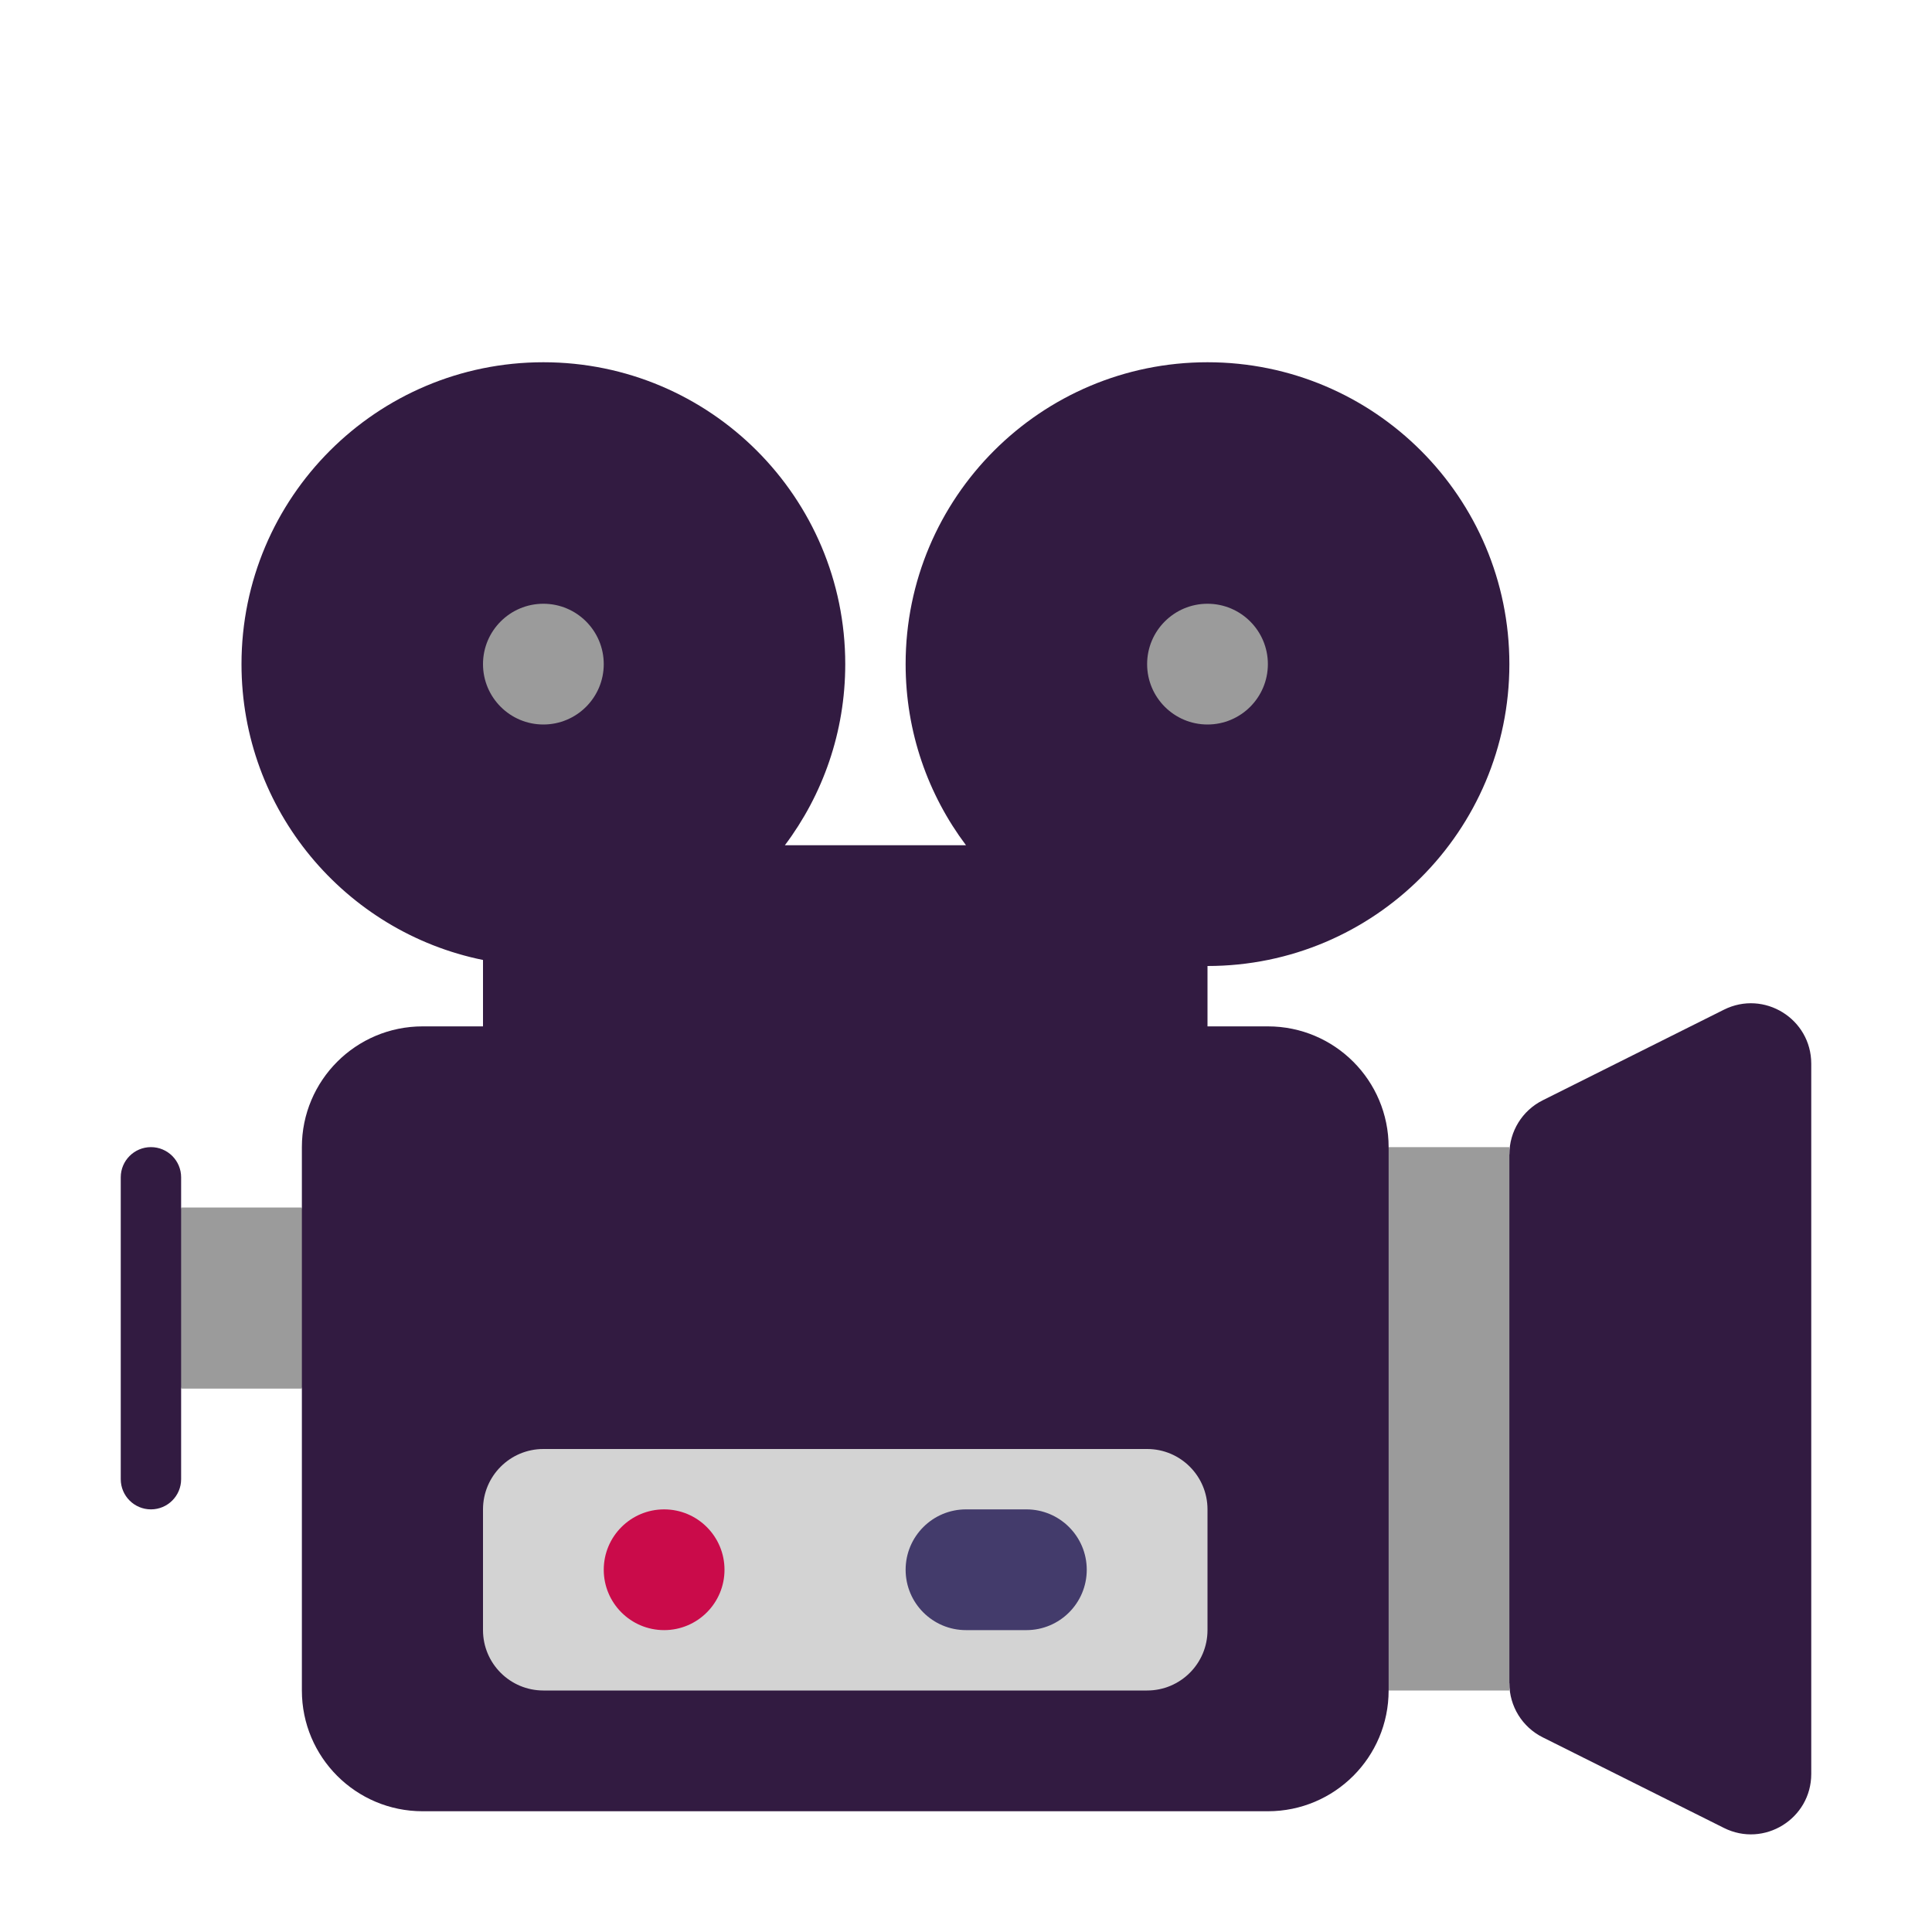
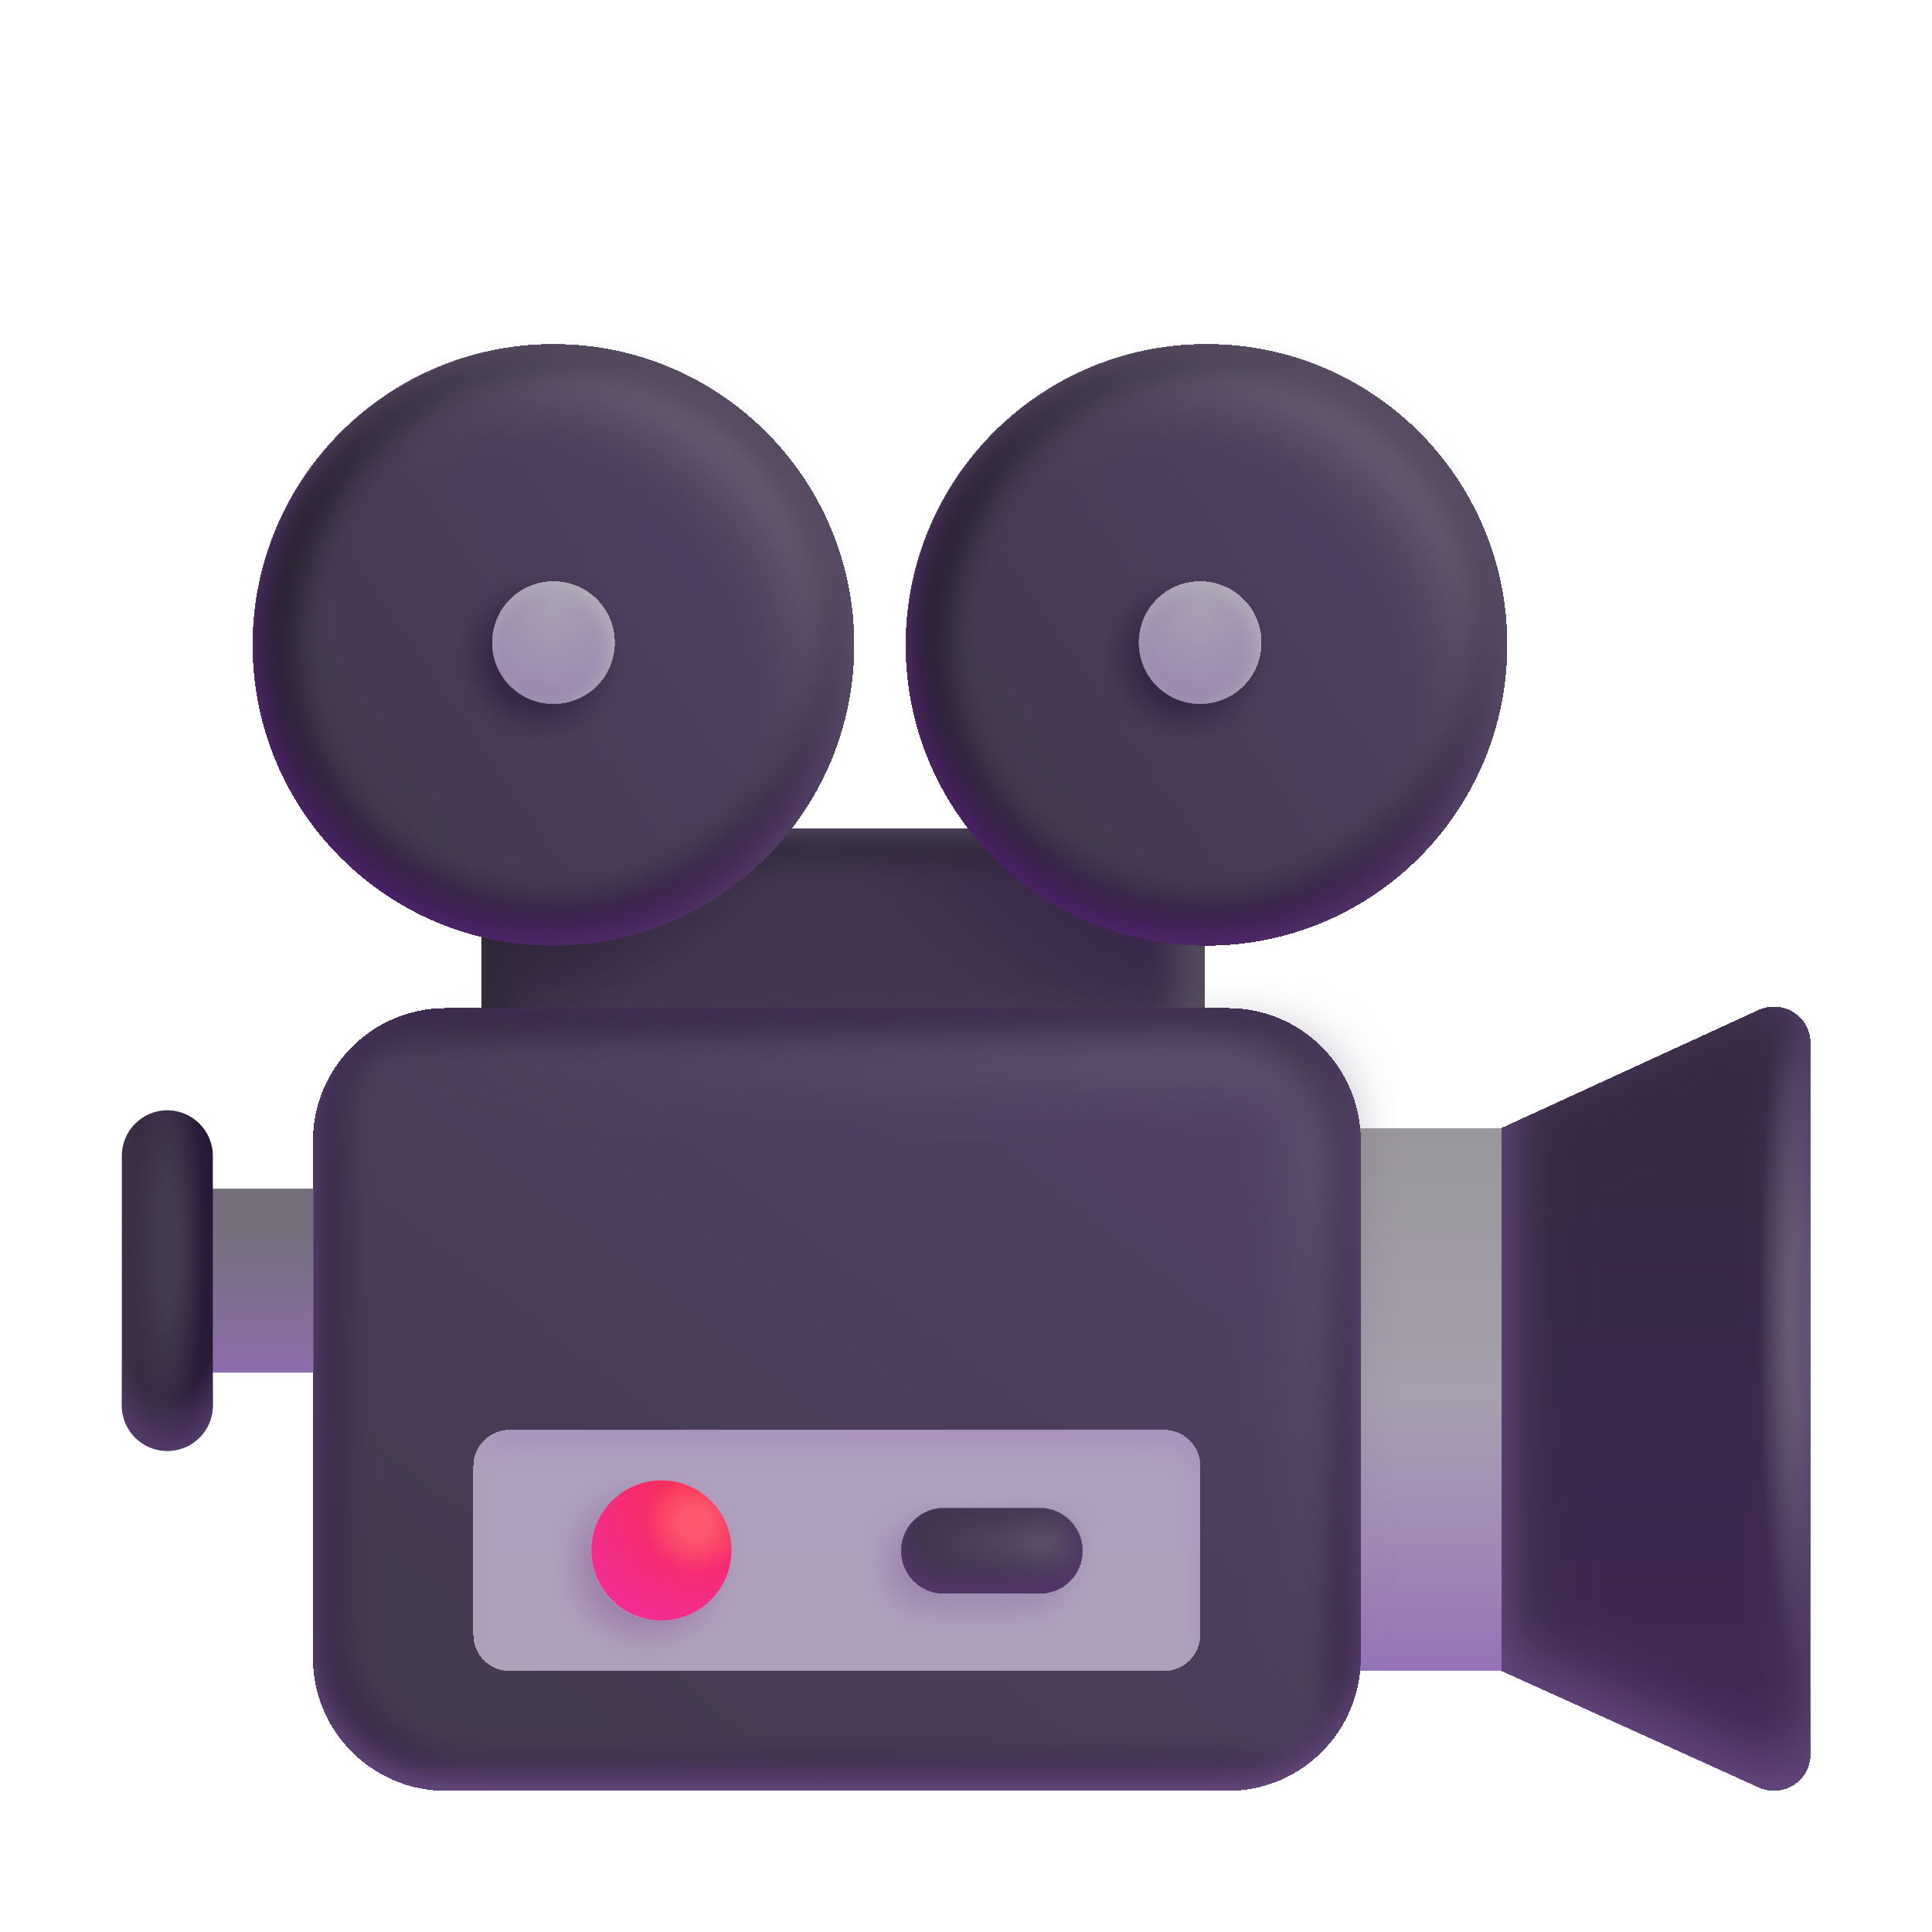
<svg xmlns="http://www.w3.org/2000/svg" width="32" height="32" viewBox="0 0 32 32" fill="none">
-   <path d="M13 14C13.628 13.164 14 12.126 14 11C14 8.239 11.761 6 9 6C6.239 6 4 8.239 4 11C4 13.419 5.718 15.437 8 15.9V17H7C5.895 17 5 17.895 5 19V20L4.5 21.5L5 23V28C5 29.105 5.895 30 7 30H21C22.105 30 23 29.105 23 28L24 23.5L23 19C23 17.895 22.105 17 21 17H20V16C22.761 16 25 13.761 25 11C25 8.239 22.761 6 20 6C17.239 6 15 8.239 15 11C15 12.126 15.372 13.164 16 14H13ZM2 19.5C2 19.224 2.224 19 2.5 19C2.776 19 3 19.224 3 19.5V20L3.5 21.5L3 23V24.5C3 24.776 2.776 25 2.5 25C2.224 25 2 24.776 2 24.5V19.5ZM25.553 18.224C25.214 18.393 25 18.739 25 19.118L24 23.5L25 27.882C25 28.261 25.214 28.607 25.553 28.776L28.553 30.276C29.218 30.609 30 30.125 30 29.382V17.618C30 16.875 29.218 16.391 28.553 16.724L25.553 18.224Z" fill="#321B41" />
-   <path d="M8 25C8 24.448 8.448 24 9 24H19C19.552 24 20 24.448 20 25V27C20 27.552 19.552 28 19 28H9C8.448 28 8 27.552 8 27V25Z" fill="#D3D3D3" />
-   <path d="M12 26C12 26.552 11.552 27 11 27C10.448 27 10 26.552 10 26C10 25.448 10.448 25 11 25C11.552 25 12 25.448 12 26Z" fill="#CA0B4A" />
-   <path d="M15 26C15 25.448 15.448 25 16 25H17C17.552 25 18 25.448 18 26C18 26.552 17.552 27 17 27H16C15.448 27 15 26.552 15 26Z" fill="#433B6B" />
-   <path d="M10 11C10 11.552 9.552 12 9 12C8.448 12 8 11.552 8 11C8 10.448 8.448 10 9 10C9.552 10 10 10.448 10 11ZM25 19H23V28H25V19ZM5 20H3V23H5V20ZM20 12C20.552 12 21 11.552 21 11C21 10.448 20.552 10 20 10C19.448 10 19 10.448 19 11C19 11.552 19.448 12 20 12Z" fill="#9B9B9B" />
+   <g filter="url(#filter0_ii_18_20039)">
+     <rect x="7.986" y="13.734" width="11.969" height="5.75" fill="#41364E" />
+     <rect x="7.986" y="13.734" width="11.969" height="5.75" fill="url(#paint0_radial_18_20039)" />
+     <rect x="7.986" y="13.734" width="11.969" height="5.75" fill="url(#paint1_radial_18_20039)" />
+   </g>
+   <rect x="21.611" y="18.688" width="3.266" height="8.984" fill="url(#paint2_linear_18_20039)" />
+   <rect x="21.611" y="18.688" width="3.266" height="8.984" fill="url(#paint3_linear_18_20039)" />
+   <g filter="url(#filter1_iii_18_20039)">
+     <path d="M5.189 18.903C5.189 17.688 6.174 16.703 7.389 16.703H20.333C21.548 16.703 22.533 17.688 22.533 18.903V27.456C22.533 28.671 21.548 29.656 20.333 29.656H7.389C6.174 29.656 5.189 28.671 5.189 27.456V18.903Z" fill="url(#paint4_linear_18_20039)" />
+   </g>
+   <g filter="url(#filter2_ii_18_20039)">
+     <path d="M7.846 24.288C7.846 23.956 8.114 23.688 8.446 23.688H19.277C19.608 23.688 19.877 23.956 19.877 24.288V27.072C19.877 27.403 19.608 27.672 19.277 27.672H8.446C8.114 27.672 7.846 27.403 7.846 27.072V24.288Z" fill="url(#paint5_linear_18_20039)" />
+   </g>
+   <g filter="url(#filter3_d_18_20039)">
+     <path d="M12.115 25.68C12.115 26.32 11.596 26.84 10.955 26.84C10.314 26.84 9.795 26.32 9.795 25.68C9.795 25.039 10.314 24.52 10.955 24.52C11.596 24.52 12.115 25.039 12.115 25.68Z" fill="url(#paint6_radial_18_20039)" />
+     <path d="M12.115 25.68C12.115 26.32 11.596 26.84 10.955 26.84C10.314 26.84 9.795 26.32 9.795 25.68C9.795 25.039 10.314 24.52 10.955 24.52C11.596 24.52 12.115 25.039 12.115 25.68Z" fill="url(#paint7_radial_18_20039)" />
+   </g>
+   <g filter="url(#filter4_di_18_20039)">
+     <path d="M14.928 25.684C14.928 25.293 15.244 24.977 15.635 24.977H17.221C17.611 24.977 17.928 25.293 17.928 25.684C17.928 26.074 17.611 26.391 17.221 26.391H15.635C15.244 26.391 14.928 26.074 14.928 25.684Z" fill="url(#paint8_linear_18_20039)" />
+   </g>
+   <g filter="url(#filter5_ii_18_20039)">
+     <path d="M29.982 17.279C29.982 16.842 29.53 16.552 29.132 16.734L24.877 18.688V27.672L29.135 29.601C29.532 29.78 29.982 29.49 29.982 29.054V17.279Z" fill="url(#paint9_linear_18_20039)" />
+     <path d="M29.982 17.279C29.982 16.842 29.53 16.552 29.132 16.734L24.877 18.688V27.672L29.135 29.601C29.532 29.78 29.982 29.49 29.982 29.054V17.279Z" fill="url(#paint10_linear_18_20039)" />
+     <path d="M29.982 17.279C29.982 16.842 29.53 16.552 29.132 16.734L24.877 18.688V27.672L29.135 29.601C29.532 29.78 29.982 29.49 29.982 29.054V17.279Z" fill="url(#paint11_radial_18_20039)" />
+   </g>
+   <rect x="2.393" y="19.688" width="2.797" height="3.047" fill="url(#paint12_linear_18_20039)" />
+   <g filter="url(#filter6_iii_18_20039)">
+     <path d="M14.143 10.68C14.143 13.429 11.915 15.657 9.166 15.657C6.418 15.657 4.189 13.429 4.189 10.68C4.189 7.932 6.418 5.704 9.166 5.704C11.915 5.704 14.143 7.932 14.143 10.68Z" fill="#231C2A" />
+   </g>
+   <g filter="url(#filter7_f_18_20039)">
+     <path d="M13.439 10.645C13.439 13.005 11.526 14.918 9.166 14.918C6.806 14.918 4.893 13.005 4.893 10.645C4.893 8.285 6.806 6.372 9.166 6.372C11.526 6.372 13.439 8.285 13.439 10.645Z" fill="url(#paint13_linear_18_20039)" />
+   </g>
+   <g filter="url(#filter8_f_18_20039)">
+     <path d="M13.689 10.52C13.689 12.949 11.72 14.918 9.291 14.918C6.862 14.918 4.893 12.949 4.893 10.52C4.893 8.091 6.862 6.122 9.291 6.122C11.72 6.122 13.689 8.091 13.689 10.52Z" fill="url(#paint14_radial_18_20039)" />
+   </g>
+   <g filter="url(#filter9_iii_18_20039)">
+     <path d="M24.959 10.68C24.959 13.429 22.731 15.657 19.982 15.657C17.234 15.657 15.006 13.429 15.006 10.68C15.006 7.932 17.234 5.704 19.982 5.704C22.731 5.704 24.959 7.932 24.959 10.68Z" fill="#231C2A" />
+   </g>
+   <g filter="url(#filter10_f_18_20039)">
+     <path d="M24.256 10.645C24.256 13.005 22.342 14.918 19.982 14.918C17.622 14.918 15.709 13.005 15.709 10.645C15.709 8.285 17.622 6.372 19.982 6.372C22.342 6.372 24.256 8.285 24.256 10.645Z" fill="url(#paint15_linear_18_20039)" />
+   </g>
+   <g filter="url(#filter11_f_18_20039)">
+     <path d="M24.506 10.52C24.506 12.949 22.537 14.918 20.108 14.918C17.678 14.918 15.709 12.949 15.709 10.52C15.709 8.091 17.678 6.122 20.108 6.122C22.537 6.122 24.506 8.091 24.506 10.52Z" fill="url(#paint16_radial_18_20039)" />
+   </g>
+   <g filter="url(#filter12_di_18_20039)">
+     <path d="M10.178 10.645C10.178 11.204 9.725 11.657 9.166 11.657C8.607 11.657 8.154 11.204 8.154 10.645C8.154 10.086 8.607 9.633 9.166 9.633C9.725 9.633 10.178 10.086 10.178 10.645Z" fill="url(#paint17_radial_18_20039)" />
+   </g>
+   <g filter="url(#filter13_di_18_20039)">
+     <path d="M20.889 10.645C20.889 11.204 20.436 11.657 19.877 11.657C19.318 11.657 18.865 11.204 18.865 10.645C18.865 10.086 19.318 9.633 19.877 9.633C20.436 9.633 20.889 10.086 20.889 10.645Z" fill="url(#paint18_radial_18_20039)" />
+   </g>
+   <path d="M2.018 19.145C2.018 18.728 2.355 18.391 2.771 18.391C3.188 18.391 3.525 18.728 3.525 19.145V23.277C3.525 23.694 3.188 24.031 2.771 24.031C2.355 24.031 2.018 23.694 2.018 23.277V19.145Z" fill="url(#paint19_linear_18_20039)" />
+   <path d="M2.018 19.145C2.018 18.728 2.355 18.391 2.771 18.391C3.188 18.391 3.525 18.728 3.525 19.145V23.277C3.525 23.694 3.188 24.031 2.771 24.031C2.355 24.031 2.018 23.694 2.018 23.277V19.145Z" fill="url(#paint20_radial_18_20039)" />
+   <path d="M2.018 19.145C2.018 18.728 2.355 18.391 2.771 18.391C3.188 18.391 3.525 18.728 3.525 19.145V23.277C3.525 23.694 3.188 24.031 2.771 24.031C2.355 24.031 2.018 23.694 2.018 23.277V19.145Z" fill="url(#paint21_radial_18_20039)" />
+   <g filter="url(#filter14_f_18_20039)">
+     <rect x="15.338" y="25.305" width="2.336" height="0.484" rx="0.242" fill="url(#paint22_linear_18_20039)" />
+     <rect x="15.338" y="25.305" width="2.336" height="0.484" rx="0.242" fill="url(#paint23_radial_18_20039)" />
+   </g>
+   <g filter="url(#filter15_f_18_20039)">
+     <rect x="6.205" y="17.531" width="15.656" height="11" rx="1" stroke="url(#paint24_linear_18_20039)" stroke-width="0.5" />
+   </g>
+   <defs>
+     <filter id="filter0_ii_18_20039" x="7.486" y="13.734" width="12.969" height="6.25" filterUnits="userSpaceOnUse" color-interpolation-filters="sRGB">
+       <feFlood flood-opacity="0" result="BackgroundImageFix" />
+       <feBlend mode="normal" in="SourceGraphic" in2="BackgroundImageFix" result="shape" />
+       <feColorMatrix in="SourceAlpha" type="matrix" values="0 0 0 0 0 0 0 0 0 0 0 0 0 0 0 0 0 0 127 0" result="hardAlpha" />
+       <feOffset dx="0.5" dy="0.5" />
+       <feGaussianBlur stdDeviation="0.25" />
+       <feComposite in2="hardAlpha" operator="arithmetic" k2="-1" k3="1" />
+       <feColorMatrix type="matrix" values="0 0 0 0 0.188 0 0 0 0 0.157 0 0 0 0 0.224 0 0 0 1 0" />
+       <feBlend mode="normal" in2="shape" result="effect1_innerShadow_18_20039" />
+       <feColorMatrix in="SourceAlpha" type="matrix" values="0 0 0 0 0 0 0 0 0 0 0 0 0 0 0 0 0 0 127 0" result="hardAlpha" />
+       <feOffset dx="-0.5" />
+       <feGaussianBlur stdDeviation="0.25" />
+       <feComposite in2="hardAlpha" operator="arithmetic" k2="-1" k3="1" />
+       <feColorMatrix type="matrix" values="0 0 0 0 0.322 0 0 0 0 0.29 0 0 0 0 0.357 0 0 0 1 0" />
+       <feBlend mode="normal" in2="effect1_innerShadow_18_20039" result="effect2_innerShadow_18_20039" />
+     </filter>
+     <filter id="filter1_iii_18_20039" x="4.689" y="16.203" width="18.344" height="13.953" filterUnits="userSpaceOnUse" color-interpolation-filters="sRGB">
+       <feFlood flood-opacity="0" result="BackgroundImageFix" />
+       <feBlend mode="normal" in="SourceGraphic" in2="BackgroundImageFix" result="shape" />
+       <feColorMatrix in="SourceAlpha" type="matrix" values="0 0 0 0 0 0 0 0 0 0 0 0 0 0 0 0 0 0 127 0" result="hardAlpha" />
+       <feOffset dx="-0.5" dy="0.5" />
+       <feGaussianBlur stdDeviation="0.25" />
+       <feComposite in2="hardAlpha" operator="arithmetic" k2="-1" k3="1" />
+       <feColorMatrix type="matrix" values="0 0 0 0 0.216 0 0 0 0 0.153 0 0 0 0 0.271 0 0 0 1 0" />
+       <feBlend mode="normal" in2="shape" result="effect1_innerShadow_18_20039" />
+       <feColorMatrix in="SourceAlpha" type="matrix" values="0 0 0 0 0 0 0 0 0 0 0 0 0 0 0 0 0 0 127 0" result="hardAlpha" />
+       <feOffset dx="0.5" dy="-0.5" />
+       <feGaussianBlur stdDeviation="0.25" />
+       <feComposite in2="hardAlpha" operator="arithmetic" k2="-1" k3="1" />
+       <feColorMatrix type="matrix" values="0 0 0 0 0.216 0 0 0 0 0.153 0 0 0 0 0.271 0 0 0 1 0" />
+       <feBlend mode="normal" in2="effect1_innerShadow_18_20039" result="effect2_innerShadow_18_20039" />
+       <feColorMatrix in="SourceAlpha" type="matrix" values="0 0 0 0 0 0 0 0 0 0 0 0 0 0 0 0 0 0 127 0" result="hardAlpha" />
+       <feOffset dy="-0.25" />
+       <feGaussianBlur stdDeviation="0.25" />
+       <feComposite in2="hardAlpha" operator="arithmetic" k2="-1" k3="1" />
+       <feColorMatrix type="matrix" values="0 0 0 0 0.4 0 0 0 0 0.286 0 0 0 0 0.502 0 0 0 1 0" />
+       <feBlend mode="normal" in2="effect2_innerShadow_18_20039" result="effect3_innerShadow_18_20039" />
+     </filter>
+     <filter id="filter2_ii_18_20039" x="7.846" y="23.488" width="12.231" height="4.384" filterUnits="userSpaceOnUse" color-interpolation-filters="sRGB">
+       <feFlood flood-opacity="0" result="BackgroundImageFix" />
+       <feBlend mode="normal" in="SourceGraphic" in2="BackgroundImageFix" result="shape" />
+       <feColorMatrix in="SourceAlpha" type="matrix" values="0 0 0 0 0 0 0 0 0 0 0 0 0 0 0 0 0 0 127 0" result="hardAlpha" />
+       <feOffset dy="0.2" />
+       <feGaussianBlur stdDeviation="0.2" />
+       <feComposite in2="hardAlpha" operator="arithmetic" k2="-1" k3="1" />
+       <feColorMatrix type="matrix" values="0 0 0 0 0.655 0 0 0 0 0.565 0 0 0 0 0.745 0 0 0 1 0" />
+       <feBlend mode="normal" in2="shape" result="effect1_innerShadow_18_20039" />
+       <feColorMatrix in="SourceAlpha" type="matrix" values="0 0 0 0 0 0 0 0 0 0 0 0 0 0 0 0 0 0 127 0" result="hardAlpha" />
+       <feOffset dx="0.2" dy="-0.2" />
+       <feGaussianBlur stdDeviation="0.2" />
+       <feComposite in2="hardAlpha" operator="arithmetic" k2="-1" k3="1" />
+       <feColorMatrix type="matrix" values="0 0 0 0 0.682 0 0 0 0 0.631 0 0 0 0 0.718 0 0 0 1 0" />
+       <feBlend mode="normal" in2="effect1_innerShadow_18_20039" result="effect2_innerShadow_18_20039" />
+     </filter>
+     <filter id="filter3_d_18_20039" x="9.045" y="24.27" width="3.32" height="3.32" filterUnits="userSpaceOnUse" color-interpolation-filters="sRGB">
+       <feFlood flood-opacity="0" result="BackgroundImageFix" />
+       <feColorMatrix in="SourceAlpha" type="matrix" values="0 0 0 0 0 0 0 0 0 0 0 0 0 0 0 0 0 0 127 0" result="hardAlpha" />
+       <feOffset dx="-0.25" dy="0.25" />
+       <feGaussianBlur stdDeviation="0.25" />
+       <feComposite in2="hardAlpha" operator="out" />
+       <feColorMatrix type="matrix" values="0 0 0 0 0.62 0 0 0 0 0.506 0 0 0 0 0.663 0 0 0 1 0" />
+       <feBlend mode="normal" in2="BackgroundImageFix" result="effect1_dropShadow_18_20039" />
+       <feBlend mode="normal" in="SourceGraphic" in2="effect1_dropShadow_18_20039" result="shape" />
+     </filter>
+     <filter id="filter4_di_18_20039" x="14.178" y="24.727" width="4" height="2.414" filterUnits="userSpaceOnUse" color-interpolation-filters="sRGB">
+       <feFlood flood-opacity="0" result="BackgroundImageFix" />
+       <feColorMatrix in="SourceAlpha" type="matrix" values="0 0 0 0 0 0 0 0 0 0 0 0 0 0 0 0 0 0 127 0" result="hardAlpha" />
+       <feOffset dx="-0.25" dy="0.25" />
+       <feGaussianBlur stdDeviation="0.25" />
+       <feComposite in2="hardAlpha" operator="out" />
+       <feColorMatrix type="matrix" values="0 0 0 0 0.608 0 0 0 0 0.529 0 0 0 0 0.682 0 0 0 1 0" />
+       <feBlend mode="normal" in2="BackgroundImageFix" result="effect1_dropShadow_18_20039" />
+       <feBlend mode="normal" in="SourceGraphic" in2="effect1_dropShadow_18_20039" result="shape" />
+       <feColorMatrix in="SourceAlpha" type="matrix" values="0 0 0 0 0 0 0 0 0 0 0 0 0 0 0 0 0 0 127 0" result="hardAlpha" />
+       <feOffset dy="-0.25" />
+       <feGaussianBlur stdDeviation="0.25" />
+       <feComposite in2="hardAlpha" operator="arithmetic" k2="-1" k3="1" />
+       <feColorMatrix type="matrix" values="0 0 0 0 0.329 0 0 0 0 0.204 0 0 0 0 0.427 0 0 0 1 0" />
+       <feBlend mode="normal" in2="shape" result="effect2_innerShadow_18_20039" />
+     </filter>
+     <filter id="filter5_ii_18_20039" x="24.877" y="16.179" width="5.605" height="13.976" filterUnits="userSpaceOnUse" color-interpolation-filters="sRGB">
+       <feFlood flood-opacity="0" result="BackgroundImageFix" />
+       <feBlend mode="normal" in="SourceGraphic" in2="BackgroundImageFix" result="shape" />
+       <feColorMatrix in="SourceAlpha" type="matrix" values="0 0 0 0 0 0 0 0 0 0 0 0 0 0 0 0 0 0 127 0" result="hardAlpha" />
+       <feOffset dx="0.5" dy="0.5" />
+       <feGaussianBlur stdDeviation="0.5" />
+       <feComposite in2="hardAlpha" operator="arithmetic" k2="-1" k3="1" />
+       <feColorMatrix type="matrix" values="0 0 0 0 0.212 0 0 0 0 0.169 0 0 0 0 0.259 0 0 0 1 0" />
+       <feBlend mode="normal" in2="shape" result="effect1_innerShadow_18_20039" />
+       <feColorMatrix in="SourceAlpha" type="matrix" values="0 0 0 0 0 0 0 0 0 0 0 0 0 0 0 0 0 0 127 0" result="hardAlpha" />
+       <feOffset dy="-0.5" />
+       <feGaussianBlur stdDeviation="0.5" />
+       <feComposite in2="hardAlpha" operator="arithmetic" k2="-1" k3="1" />
+       <feColorMatrix type="matrix" values="0 0 0 0 0.392 0 0 0 0 0.275 0 0 0 0 0.494 0 0 0 1 0" />
+       <feBlend mode="normal" in2="effect1_innerShadow_18_20039" result="effect2_innerShadow_18_20039" />
+     </filter>
+     <filter id="filter6_iii_18_20039" x="3.689" y="4.704" width="10.453" height="11.453" filterUnits="userSpaceOnUse" color-interpolation-filters="sRGB">
+       <feFlood flood-opacity="0" result="BackgroundImageFix" />
+       <feBlend mode="normal" in="SourceGraphic" in2="BackgroundImageFix" result="shape" />
+       <feColorMatrix in="SourceAlpha" type="matrix" values="0 0 0 0 0 0 0 0 0 0 0 0 0 0 0 0 0 0 127 0" result="hardAlpha" />
+       <feOffset dy="-1" />
+       <feGaussianBlur stdDeviation="0.5" />
+       <feComposite in2="hardAlpha" operator="arithmetic" k2="-1" k3="1" />
+       <feColorMatrix type="matrix" values="0 0 0 0 0.231 0 0 0 0 0.129 0 0 0 0 0.31 0 0 0 1 0" />
+       <feBlend mode="normal" in2="shape" result="effect1_innerShadow_18_20039" />
+       <feColorMatrix in="SourceAlpha" type="matrix" values="0 0 0 0 0 0 0 0 0 0 0 0 0 0 0 0 0 0 127 0" result="hardAlpha" />
+       <feOffset dy="-0.2" />
+       <feGaussianBlur stdDeviation="0.25" />
+       <feComposite in2="hardAlpha" operator="arithmetic" k2="-1" k3="1" />
+       <feColorMatrix type="matrix" values="0 0 0 0 0.298 0 0 0 0 0.114 0 0 0 0 0.42 0 0 0 1 0" />
+       <feBlend mode="normal" in2="effect1_innerShadow_18_20039" result="effect2_innerShadow_18_20039" />
+       <feColorMatrix in="SourceAlpha" type="matrix" values="0 0 0 0 0 0 0 0 0 0 0 0 0 0 0 0 0 0 127 0" result="hardAlpha" />
+       <feOffset dx="-0.5" dy="0.5" />
+       <feGaussianBlur stdDeviation="0.5" />
+       <feComposite in2="hardAlpha" operator="arithmetic" k2="-1" k3="1" />
+       <feColorMatrix type="matrix" values="0 0 0 0 0.345 0 0 0 0 0.302 0 0 0 0 0.388 0 0 0 1 0" />
+       <feBlend mode="normal" in2="effect2_innerShadow_18_20039" result="effect3_innerShadow_18_20039" />
+     </filter>
+     <filter id="filter7_f_18_20039" x="4.393" y="5.872" width="9.546" height="9.546" filterUnits="userSpaceOnUse" color-interpolation-filters="sRGB">
+       <feFlood flood-opacity="0" result="BackgroundImageFix" />
+       <feBlend mode="normal" in="SourceGraphic" in2="BackgroundImageFix" result="shape" />
+       <feGaussianBlur stdDeviation="0.25" result="effect1_foregroundBlur_18_20039" />
+     </filter>
+     <filter id="filter8_f_18_20039" x="4.393" y="5.622" width="9.797" height="9.797" filterUnits="userSpaceOnUse" color-interpolation-filters="sRGB">
+       <feFlood flood-opacity="0" result="BackgroundImageFix" />
+       <feBlend mode="normal" in="SourceGraphic" in2="BackgroundImageFix" result="shape" />
+       <feGaussianBlur stdDeviation="0.25" result="effect1_foregroundBlur_18_20039" />
+     </filter>
+     <filter id="filter9_iii_18_20039" x="14.506" y="4.704" width="10.453" height="11.453" filterUnits="userSpaceOnUse" color-interpolation-filters="sRGB">
+       <feFlood flood-opacity="0" result="BackgroundImageFix" />
+       <feBlend mode="normal" in="SourceGraphic" in2="BackgroundImageFix" result="shape" />
+       <feColorMatrix in="SourceAlpha" type="matrix" values="0 0 0 0 0 0 0 0 0 0 0 0 0 0 0 0 0 0 127 0" result="hardAlpha" />
+       <feOffset dy="-1" />
+       <feGaussianBlur stdDeviation="0.5" />
+       <feComposite in2="hardAlpha" operator="arithmetic" k2="-1" k3="1" />
+       <feColorMatrix type="matrix" values="0 0 0 0 0.231 0 0 0 0 0.129 0 0 0 0 0.31 0 0 0 1 0" />
+       <feBlend mode="normal" in2="shape" result="effect1_innerShadow_18_20039" />
+       <feColorMatrix in="SourceAlpha" type="matrix" values="0 0 0 0 0 0 0 0 0 0 0 0 0 0 0 0 0 0 127 0" result="hardAlpha" />
+       <feOffset dy="-0.2" />
+       <feGaussianBlur stdDeviation="0.25" />
+       <feComposite in2="hardAlpha" operator="arithmetic" k2="-1" k3="1" />
+       <feColorMatrix type="matrix" values="0 0 0 0 0.298 0 0 0 0 0.114 0 0 0 0 0.42 0 0 0 1 0" />
+       <feBlend mode="normal" in2="effect1_innerShadow_18_20039" result="effect2_innerShadow_18_20039" />
+       <feColorMatrix in="SourceAlpha" type="matrix" values="0 0 0 0 0 0 0 0 0 0 0 0 0 0 0 0 0 0 127 0" result="hardAlpha" />
+       <feOffset dx="-0.5" dy="0.5" />
+       <feGaussianBlur stdDeviation="0.5" />
+       <feComposite in2="hardAlpha" operator="arithmetic" k2="-1" k3="1" />
+       <feColorMatrix type="matrix" values="0 0 0 0 0.345 0 0 0 0 0.302 0 0 0 0 0.388 0 0 0 1 0" />
+       <feBlend mode="normal" in2="effect2_innerShadow_18_20039" result="effect3_innerShadow_18_20039" />
+     </filter>
+     <filter id="filter10_f_18_20039" x="15.209" y="5.872" width="9.546" height="9.546" filterUnits="userSpaceOnUse" color-interpolation-filters="sRGB">
+       <feFlood flood-opacity="0" result="BackgroundImageFix" />
+       <feBlend mode="normal" in="SourceGraphic" in2="BackgroundImageFix" result="shape" />
+       <feGaussianBlur stdDeviation="0.25" result="effect1_foregroundBlur_18_20039" />
+     </filter>
+     <filter id="filter11_f_18_20039" x="15.209" y="5.622" width="9.797" height="9.797" filterUnits="userSpaceOnUse" color-interpolation-filters="sRGB">
+       <feFlood flood-opacity="0" result="BackgroundImageFix" />
+       <feBlend mode="normal" in="SourceGraphic" in2="BackgroundImageFix" result="shape" />
+       <feGaussianBlur stdDeviation="0.25" result="effect1_foregroundBlur_18_20039" />
+     </filter>
+     <filter id="filter12_di_18_20039" x="7.404" y="9.383" width="3.023" height="3.023" filterUnits="userSpaceOnUse" color-interpolation-filters="sRGB">
+       <feFlood flood-opacity="0" result="BackgroundImageFix" />
+       <feColorMatrix in="SourceAlpha" type="matrix" values="0 0 0 0 0 0 0 0 0 0 0 0 0 0 0 0 0 0 127 0" result="hardAlpha" />
+       <feOffset dx="-0.25" dy="0.25" />
+       <feGaussianBlur stdDeviation="0.25" />
+       <feComposite in2="hardAlpha" operator="out" />
+       <feColorMatrix type="matrix" values="0 0 0 0 0.204 0 0 0 0 0.141 0 0 0 0 0.263 0 0 0 1 0" />
+       <feBlend mode="normal" in2="BackgroundImageFix" result="effect1_dropShadow_18_20039" />
+       <feBlend mode="normal" in="SourceGraphic" in2="effect1_dropShadow_18_20039" result="shape" />
+       <feColorMatrix in="SourceAlpha" type="matrix" values="0 0 0 0 0 0 0 0 0 0 0 0 0 0 0 0 0 0 127 0" result="hardAlpha" />
+       <feOffset dx="-0.1" dy="0.1" />
+       <feGaussianBlur stdDeviation="0.15" />
+       <feComposite in2="hardAlpha" operator="arithmetic" k2="-1" k3="1" />
+       <feColorMatrix type="matrix" values="0 0 0 0 0.702 0 0 0 0 0.682 0 0 0 0 0.725 0 0 0 1 0" />
+       <feBlend mode="normal" in2="shape" result="effect2_innerShadow_18_20039" />
+     </filter>
+     <filter id="filter13_di_18_20039" x="18.115" y="9.383" width="3.023" height="3.023" filterUnits="userSpaceOnUse" color-interpolation-filters="sRGB">
+       <feFlood flood-opacity="0" result="BackgroundImageFix" />
+       <feColorMatrix in="SourceAlpha" type="matrix" values="0 0 0 0 0 0 0 0 0 0 0 0 0 0 0 0 0 0 127 0" result="hardAlpha" />
+       <feOffset dx="-0.25" dy="0.25" />
+       <feGaussianBlur stdDeviation="0.25" />
+       <feComposite in2="hardAlpha" operator="out" />
+       <feColorMatrix type="matrix" values="0 0 0 0 0.204 0 0 0 0 0.141 0 0 0 0 0.263 0 0 0 1 0" />
+       <feBlend mode="normal" in2="BackgroundImageFix" result="effect1_dropShadow_18_20039" />
+       <feBlend mode="normal" in="SourceGraphic" in2="effect1_dropShadow_18_20039" result="shape" />
+       <feColorMatrix in="SourceAlpha" type="matrix" values="0 0 0 0 0 0 0 0 0 0 0 0 0 0 0 0 0 0 127 0" result="hardAlpha" />
+       <feOffset dx="-0.1" dy="0.1" />
+       <feGaussianBlur stdDeviation="0.15" />
+       <feComposite in2="hardAlpha" operator="arithmetic" k2="-1" k3="1" />
+       <feColorMatrix type="matrix" values="0 0 0 0 0.702 0 0 0 0 0.682 0 0 0 0 0.725 0 0 0 1 0" />
+       <feBlend mode="normal" in2="shape" result="effect2_innerShadow_18_20039" />
+     </filter>
+     <filter id="filter14_f_18_20039" x="14.838" y="24.805" width="3.336" height="1.484" filterUnits="userSpaceOnUse" color-interpolation-filters="sRGB">
+       <feFlood flood-opacity="0" result="BackgroundImageFix" />
+       <feBlend mode="normal" in="SourceGraphic" in2="BackgroundImageFix" result="shape" />
+       <feGaussianBlur stdDeviation="0.25" result="effect1_foregroundBlur_18_20039" />
+     </filter>
+     <filter id="filter15_f_18_20039" x="4.955" y="16.281" width="18.156" height="13.5" filterUnits="userSpaceOnUse" color-interpolation-filters="sRGB">
+       <feFlood flood-opacity="0" result="BackgroundImageFix" />
+       <feBlend mode="normal" in="SourceGraphic" in2="BackgroundImageFix" result="shape" />
+       <feGaussianBlur stdDeviation="0.5" result="effect1_foregroundBlur_18_20039" />
+     </filter>
+     <radialGradient id="paint0_radial_18_20039" cx="0" cy="0" r="1" gradientUnits="userSpaceOnUse" gradientTransform="translate(9.76758 13.7344) rotate(52.6712) scale(2.73134 5.81218)">
+       <stop offset="0.246" stop-color="#2B2035" />
+       <stop offset="1" stop-color="#2B2035" stop-opacity="0" />
+     </radialGradient>
+     <radialGradient id="paint1_radial_18_20039" cx="0" cy="0" r="1" gradientUnits="userSpaceOnUse" gradientTransform="translate(18.8301 14.1875) rotate(124.129) scale(3.39764 7.07226)">
+       <stop stop-color="#332146" />
+       <stop offset="1" stop-color="#332146" stop-opacity="0" />
+     </radialGradient>
+     <linearGradient id="paint2_linear_18_20039" x1="23.244" y1="18.688" x2="23.244" y2="24.75" gradientUnits="userSpaceOnUse">
+       <stop stop-color="#99979B" />
+       <stop offset="1" stop-color="#ABA2B5" />
+     </linearGradient>
+     <linearGradient id="paint3_linear_18_20039" x1="23.244" y1="23.18" x2="23.244" y2="27.672" gradientUnits="userSpaceOnUse">
+       <stop stop-color="#9673B6" stop-opacity="0" />
+       <stop offset="1" stop-color="#9673B6" />
+     </linearGradient>
+     <linearGradient id="paint4_linear_18_20039" x1="20.049" y1="17.188" x2="10.518" y2="29.438" gradientUnits="userSpaceOnUse">
+       <stop stop-color="#524064" />
+       <stop offset="1" stop-color="#453B50" />
+     </linearGradient>
+     <linearGradient id="paint5_linear_18_20039" x1="13.861" y1="23.688" x2="13.861" y2="27.672" gradientUnits="userSpaceOnUse">
+       <stop stop-color="#AE9EBD" />
+       <stop offset="1" stop-color="#AFA1BC" />
+     </linearGradient>
+     <radialGradient id="paint6_radial_18_20039" cx="0" cy="0" r="1" gradientUnits="userSpaceOnUse" gradientTransform="translate(11.6582 24.7031) rotate(115.763) scale(2.37256)">
+       <stop stop-color="#F72B49" />
+       <stop offset="1" stop-color="#F32D95" />
+     </radialGradient>
+     <radialGradient id="paint7_radial_18_20039" cx="0" cy="0" r="1" gradientUnits="userSpaceOnUse" gradientTransform="translate(11.5098 25.2188) rotate(132.31) scale(0.824024 0.855504)">
+       <stop offset="0.295" stop-color="#FF576F" />
+       <stop offset="1" stop-color="#FF576F" stop-opacity="0" />
+     </radialGradient>
+     <linearGradient id="paint8_linear_18_20039" x1="15.065" y1="26.062" x2="17.799" y2="26.062" gradientUnits="userSpaceOnUse">
+       <stop offset="0.177" stop-color="#3F344B" />
+       <stop offset="1" stop-color="#443553" />
+     </linearGradient>
+     <linearGradient id="paint9_linear_18_20039" x1="27.43" y1="18.469" x2="27.43" y2="29.438" gradientUnits="userSpaceOnUse">
+       <stop stop-color="#362A43" />
+       <stop offset="1" stop-color="#412756" />
+     </linearGradient>
+     <linearGradient id="paint10_linear_18_20039" x1="29.982" y1="28.562" x2="29.08" y2="28.562" gradientUnits="userSpaceOnUse">
+       <stop stop-color="#3C2A4C" />
+       <stop offset="1" stop-color="#3C2A4C" stop-opacity="0" />
+     </linearGradient>
+     <radialGradient id="paint11_radial_18_20039" cx="0" cy="0" r="1" gradientUnits="userSpaceOnUse" gradientTransform="translate(29.7988 21.9063) rotate(90) scale(5.71875 0.679455)">
+       <stop offset="0.262" stop-color="#696171" />
+       <stop offset="1" stop-color="#696171" stop-opacity="0" />
+     </radialGradient>
+     <linearGradient id="paint12_linear_18_20039" x1="3.791" y1="20.281" x2="3.791" y2="22.734" gradientUnits="userSpaceOnUse">
+       <stop stop-color="#746F7A" />
+       <stop offset="1" stop-color="#8D6DAB" />
+     </linearGradient>
+     <linearGradient id="paint13_linear_18_20039" x1="12.456" y1="8.88" x2="5.855" y2="13.388" gradientUnits="userSpaceOnUse">
+       <stop stop-color="#4F3F61" />
+       <stop offset="1" stop-color="#443A4F" />
+     </linearGradient>
+     <radialGradient id="paint14_radial_18_20039" cx="0" cy="0" r="1" gradientUnits="userSpaceOnUse" gradientTransform="translate(8.43228 11.4855) rotate(-42.7974) scale(5.42477 5.59785)">
+       <stop offset="0.683" stop-color="#443A4F" stop-opacity="0" />
+       <stop offset="1" stop-color="#6A6075" />
+     </radialGradient>
+     <linearGradient id="paint15_linear_18_20039" x1="23.273" y1="8.88" x2="16.672" y2="13.388" gradientUnits="userSpaceOnUse">
+       <stop stop-color="#4F3F61" />
+       <stop offset="1" stop-color="#443A4F" />
+     </linearGradient>
+     <radialGradient id="paint16_radial_18_20039" cx="0" cy="0" r="1" gradientUnits="userSpaceOnUse" gradientTransform="translate(19.2487 11.4855) rotate(-42.7974) scale(5.42477 5.59785)">
+       <stop offset="0.683" stop-color="#443A4F" stop-opacity="0" />
+       <stop offset="1" stop-color="#6A6075" />
+     </radialGradient>
+     <radialGradient id="paint17_radial_18_20039" cx="0" cy="0" r="1" gradientUnits="userSpaceOnUse" gradientTransform="translate(9.16602 10.0469) rotate(90) scale(1.8125 1.64486)">
+       <stop stop-color="#A9A0B3" />
+       <stop offset="1" stop-color="#9984AF" />
+     </radialGradient>
+     <radialGradient id="paint18_radial_18_20039" cx="0" cy="0" r="1" gradientUnits="userSpaceOnUse" gradientTransform="translate(19.877 10.0469) rotate(90) scale(1.8125 1.64486)">
+       <stop stop-color="#A9A0B3" />
+       <stop offset="1" stop-color="#9984AF" />
+     </radialGradient>
+     <linearGradient id="paint19_linear_18_20039" x1="2.018" y1="21.562" x2="3.525" y2="21.562" gradientUnits="userSpaceOnUse">
+       <stop stop-color="#3B3145" />
+       <stop offset="1" stop-color="#281837" />
+     </linearGradient>
+     <radialGradient id="paint20_radial_18_20039" cx="0" cy="0" r="1" gradientUnits="userSpaceOnUse" gradientTransform="translate(2.77148 20.6406) rotate(90) scale(3.28125 0.606318)">
+       <stop offset="0.295" stop-color="#443B4F" />
+       <stop offset="1" stop-color="#443B4F" stop-opacity="0" />
+     </radialGradient>
+     <radialGradient id="paint21_radial_18_20039" cx="0" cy="0" r="1" gradientUnits="userSpaceOnUse" gradientTransform="translate(2.77148 20.5) rotate(90) scale(3.53125 1.41348)">
+       <stop offset="0.752" stop-color="#523968" stop-opacity="0" />
+       <stop offset="1" stop-color="#523968" />
+     </radialGradient>
+     <linearGradient id="paint22_linear_18_20039" x1="17.783" y1="25.547" x2="15.066" y2="25.547" gradientUnits="userSpaceOnUse">
+       <stop stop-color="#675F73" />
+       <stop offset="1" stop-color="#675F73" stop-opacity="0" />
+     </linearGradient>
+     <radialGradient id="paint23_radial_18_20039" cx="0" cy="0" r="1" gradientUnits="userSpaceOnUse" gradientTransform="translate(17.636 25.6334) rotate(180) scale(0.529177 0.830358)">
+       <stop offset="0.157" stop-color="#756C80" />
+       <stop offset="1" stop-color="#685F73" stop-opacity="0" />
+     </radialGradient>
+     <linearGradient id="paint24_linear_18_20039" x1="23.036" y1="16.806" x2="17.472" y2="24.82" gradientUnits="userSpaceOnUse">
+       <stop offset="0.274" stop-color="#695E75" />
+       <stop offset="1" stop-color="#695E75" stop-opacity="0" />
+     </linearGradient>
+   </defs>
</svg>
